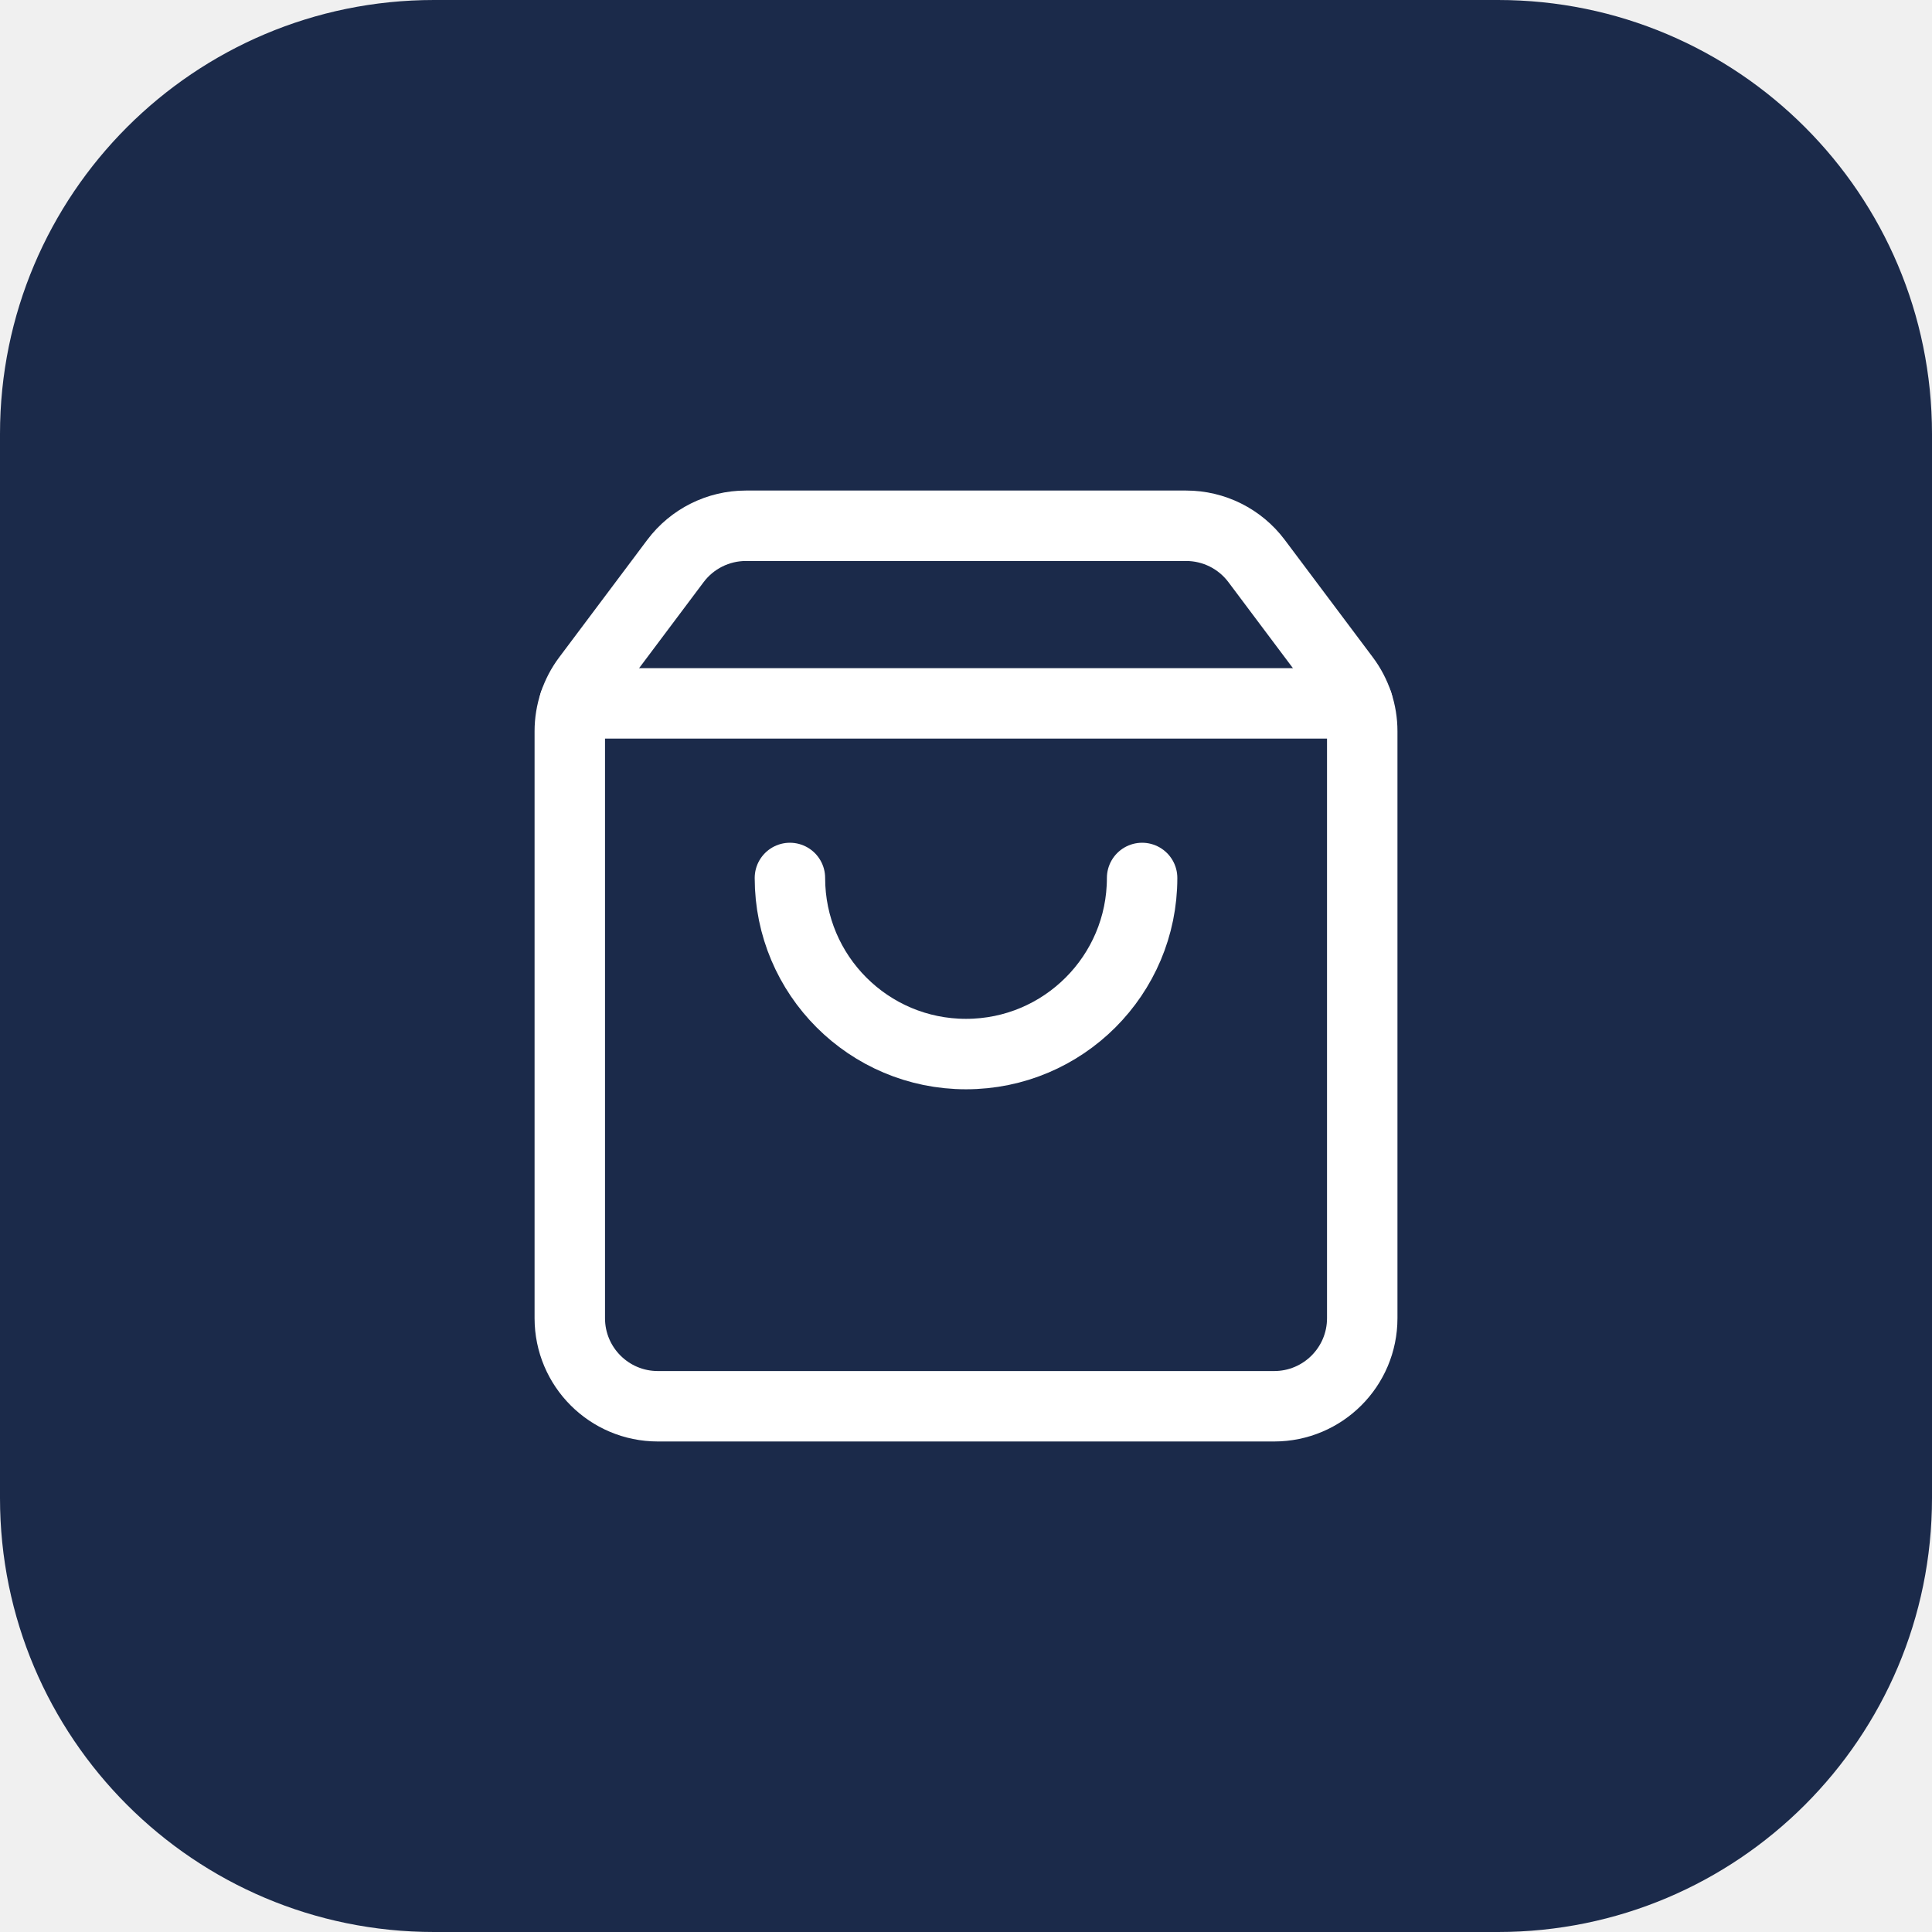
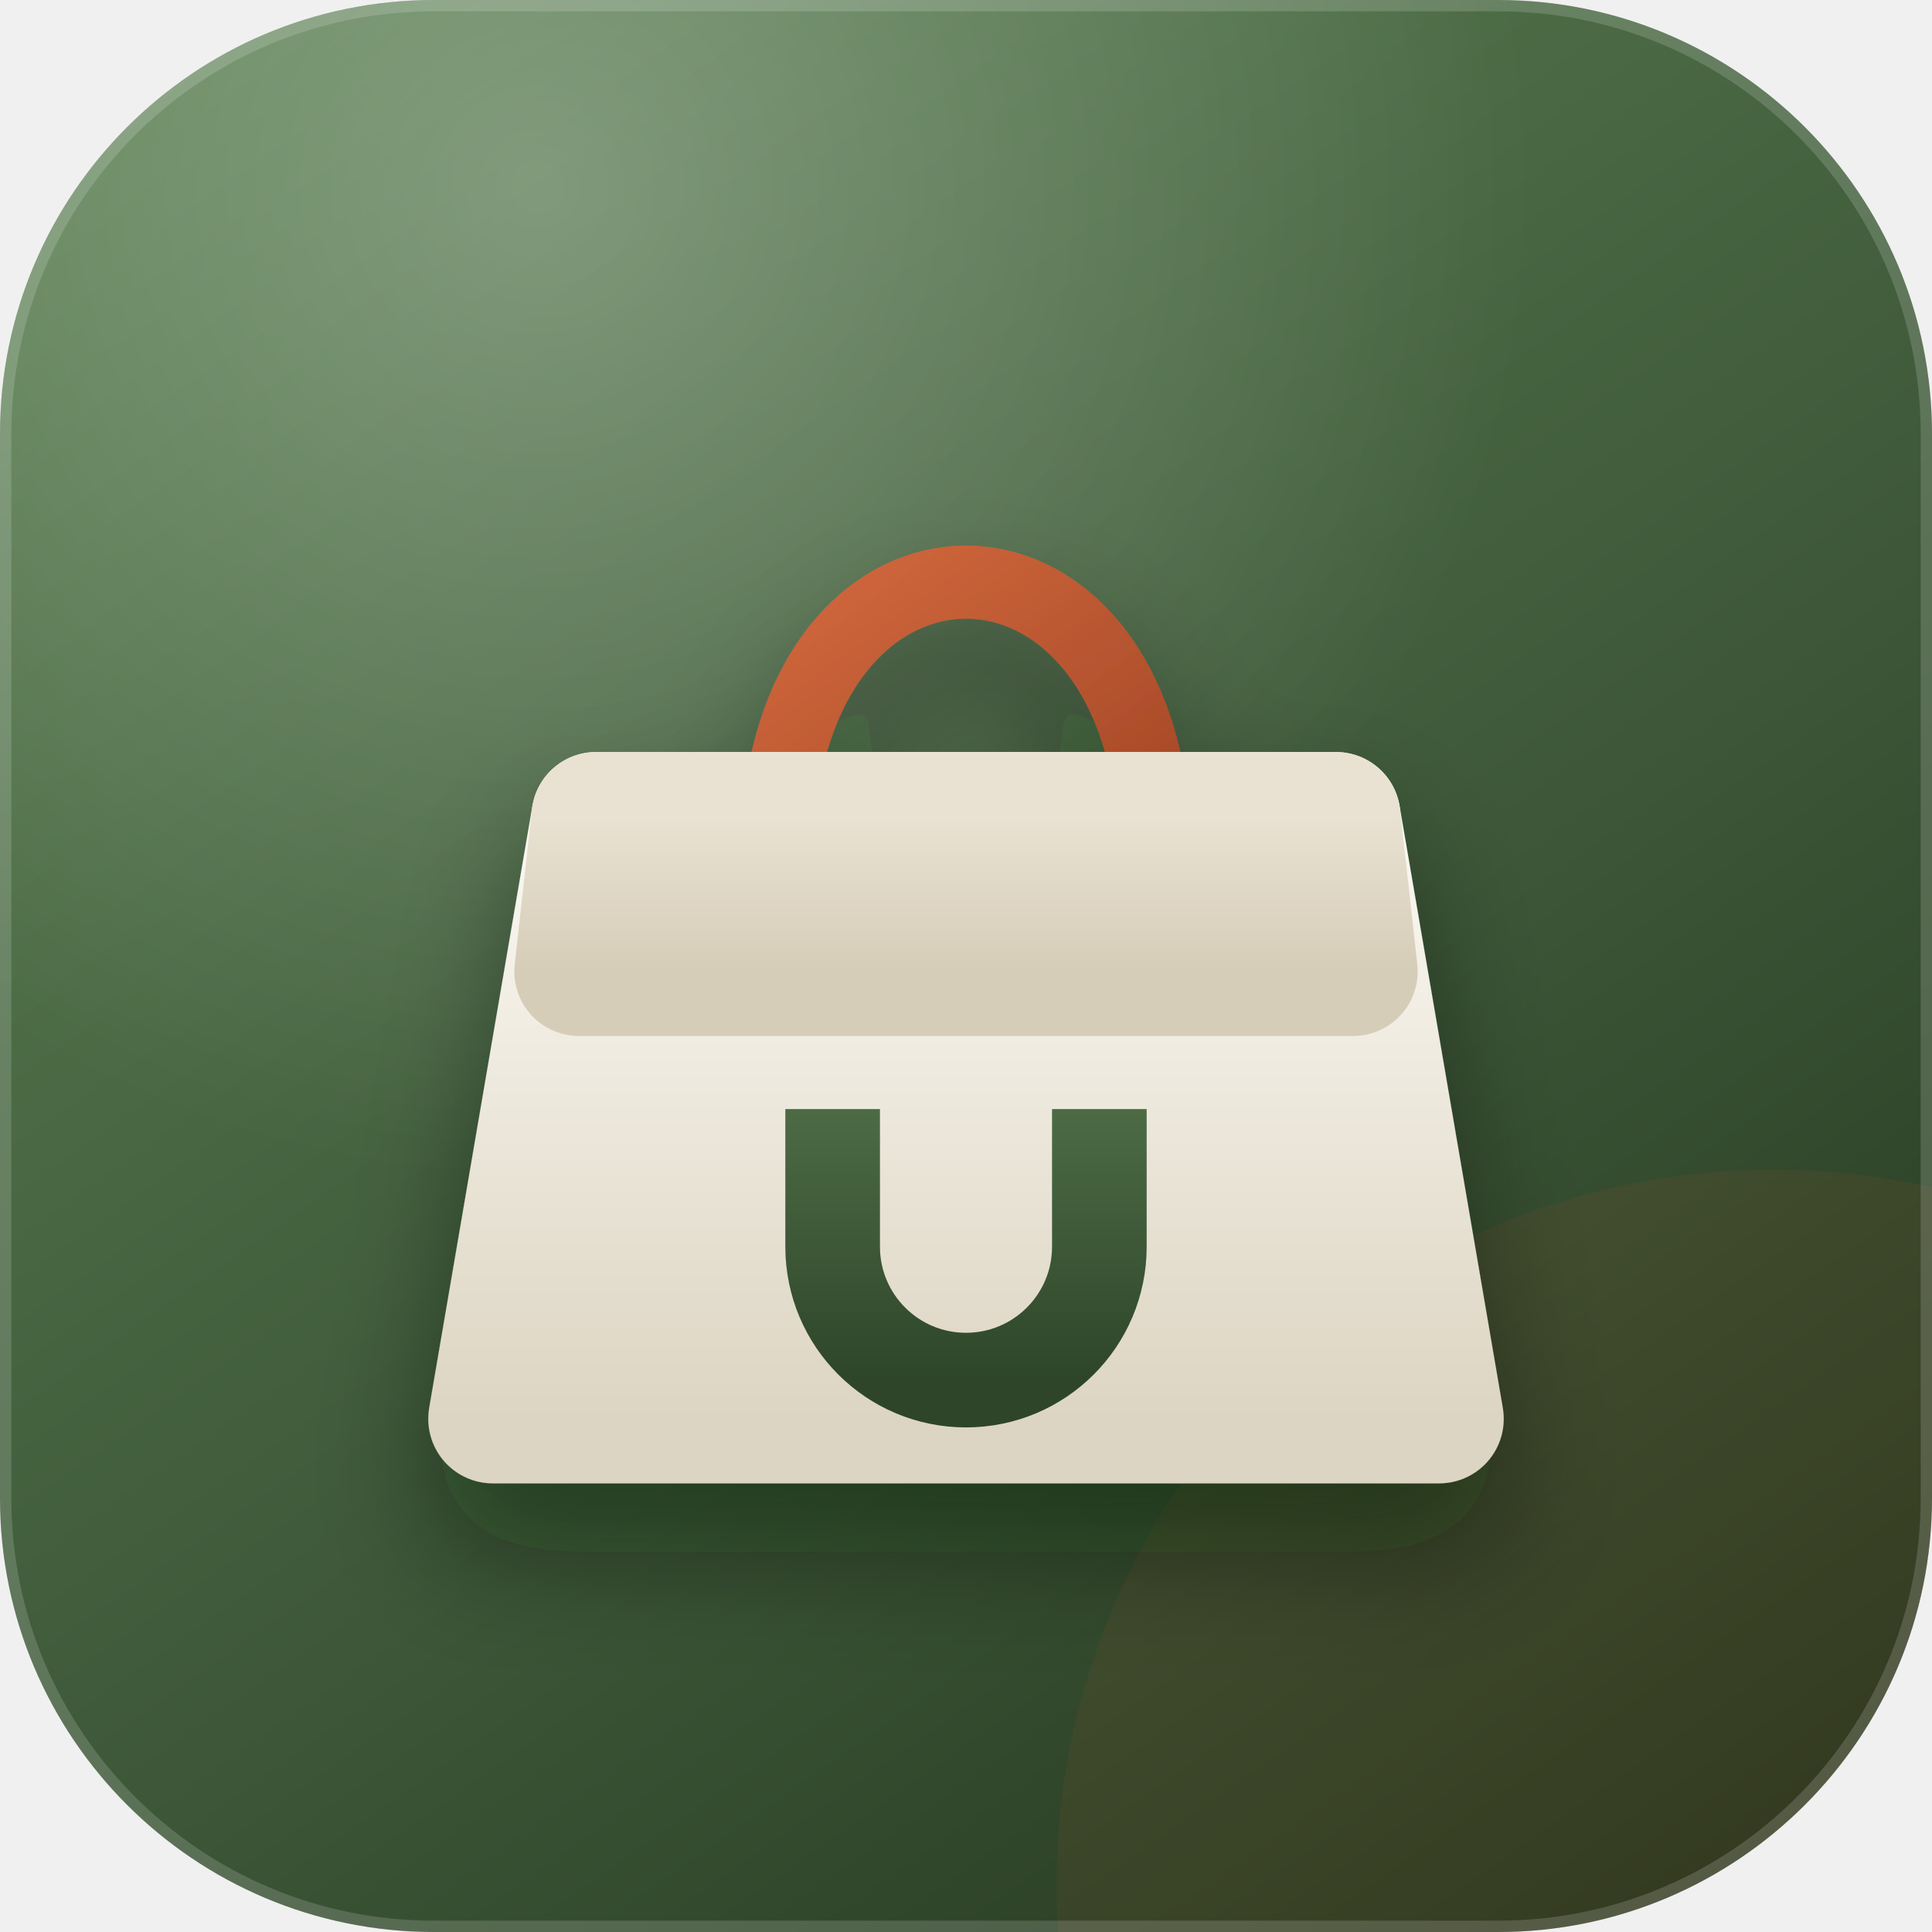
<svg xmlns="http://www.w3.org/2000/svg" width="512" height="512" viewBox="0 0 512 512">
-   <rect width="512" height="512" rx="115" fill="#1B2A4A" />
-   <g transform="translate(116, 116) scale(11.667)" fill="none" stroke="#FFFFFF" stroke-width="1.6" stroke-linecap="round" stroke-linejoin="round">
-     <path d="M16 10a4 4 0 0 1-8 0" />
-     <path d="M3.103 6.034h17.794" />
-     <path d="M3.4 5.467a2 2 0 0 0-.4 1.2V20a2 2 0 0 0 2 2h14a2 2 0 0 0 2-2V6.667a2 2 0 0 0-.4-1.2l-2-2.667A2 2 0 0 0 17 2H7a2 2 0 0 0-1.6.8z" />
+   <defs>
+     <linearGradient id="bg" x1="0.15" y1="0" x2="0.85" y2="1">
+       <stop offset="0" stop-color="#5A7F52" />
+       <stop offset="0.55" stop-color="#3F5A3A" />
+       <stop offset="1" stop-color="#26381F" />
+     </linearGradient>
+     <radialGradient id="glow" cx="0.28" cy="0.1" r="0.85">
+       <stop offset="0" stop-color="#FFFFFF" stop-opacity="0.26" />
+       <stop offset="0.6" stop-color="#FFFFFF" stop-opacity="0" />
+     </radialGradient>
+     <linearGradient id="paper" x1="0" y1="0" x2="0" y2="1">
+       <stop offset="0" stop-color="#FBF9F3" />
+       <stop offset="1" stop-color="#DDD5C3" />
+     </linearGradient>
+     <linearGradient id="band" x1="0" y1="0" x2="0" y2="1">
+       <stop offset="0" stop-color="#E9E2D2" />
+       <stop offset="1" stop-color="#D6CDB8" />
+     </linearGradient>
+     <linearGradient id="rust" x1="0" y1="0" x2="1" y2="1">
+       <stop offset="0" stop-color="#D2683D" />
+       <stop offset="1" stop-color="#A24626" />
+     </linearGradient>
+     <linearGradient id="moss" x1="0" y1="0" x2="0" y2="1">
+       <stop offset="0" stop-color="#4C6B45" />
+       <stop offset="1" stop-color="#2E4529" />
+     </linearGradient>
+     <filter id="shadow" x="-30%" y="-30%" width="160%" height="170%">
+       <feDropShadow dx="0" dy="16" stdDeviation="14" flood-color="#0F1A0C" flood-opacity="0.42" />
+     </filter>
+     <clipPath id="tile">
+       <rect width="512" height="512" rx="115" />
+     </clipPath>
+   </defs>
+   <g clip-path="url(#tile)">
+     <rect width="512" height="512" fill="url(#bg)" />
+     <rect width="512" height="512" fill="url(#glow)" />
+     <circle cx="470" cy="500" r="190" fill="#B1502B" opacity="0.10" />
+   </g>
+   <rect x="1.5" y="1.5" width="509" height="509" rx="113.5" fill="none" stroke="#FFFFFF" stroke-opacity="0.16" stroke-width="3" />
+   <g id="fg" transform="translate(256 262) scale(1.14) translate(-256 -262)">
+     <g filter="url(#shadow)">
+       <path d="M212 232 C212 146 300 146 300 232" fill="none" stroke="url(#rust)" stroke-width="17" stroke-linecap="round" />
+       <polygon points="170,222 342,222 366,362 146,362" fill="url(#paper)" stroke="url(#paper)" stroke-width="30" stroke-linejoin="round" />
+       <polygon points="170,222 342,222 346,258 166,258" fill="url(#band)" stroke="url(#band)" stroke-width="30" stroke-linejoin="round" />
+     </g>
+     <path d="M225 290 v32 a31 31 0 0 0 62 0 v-32" fill="none" stroke="url(#moss)" stroke-width="22" stroke-linecap="butt" />
  </g>
</svg>
